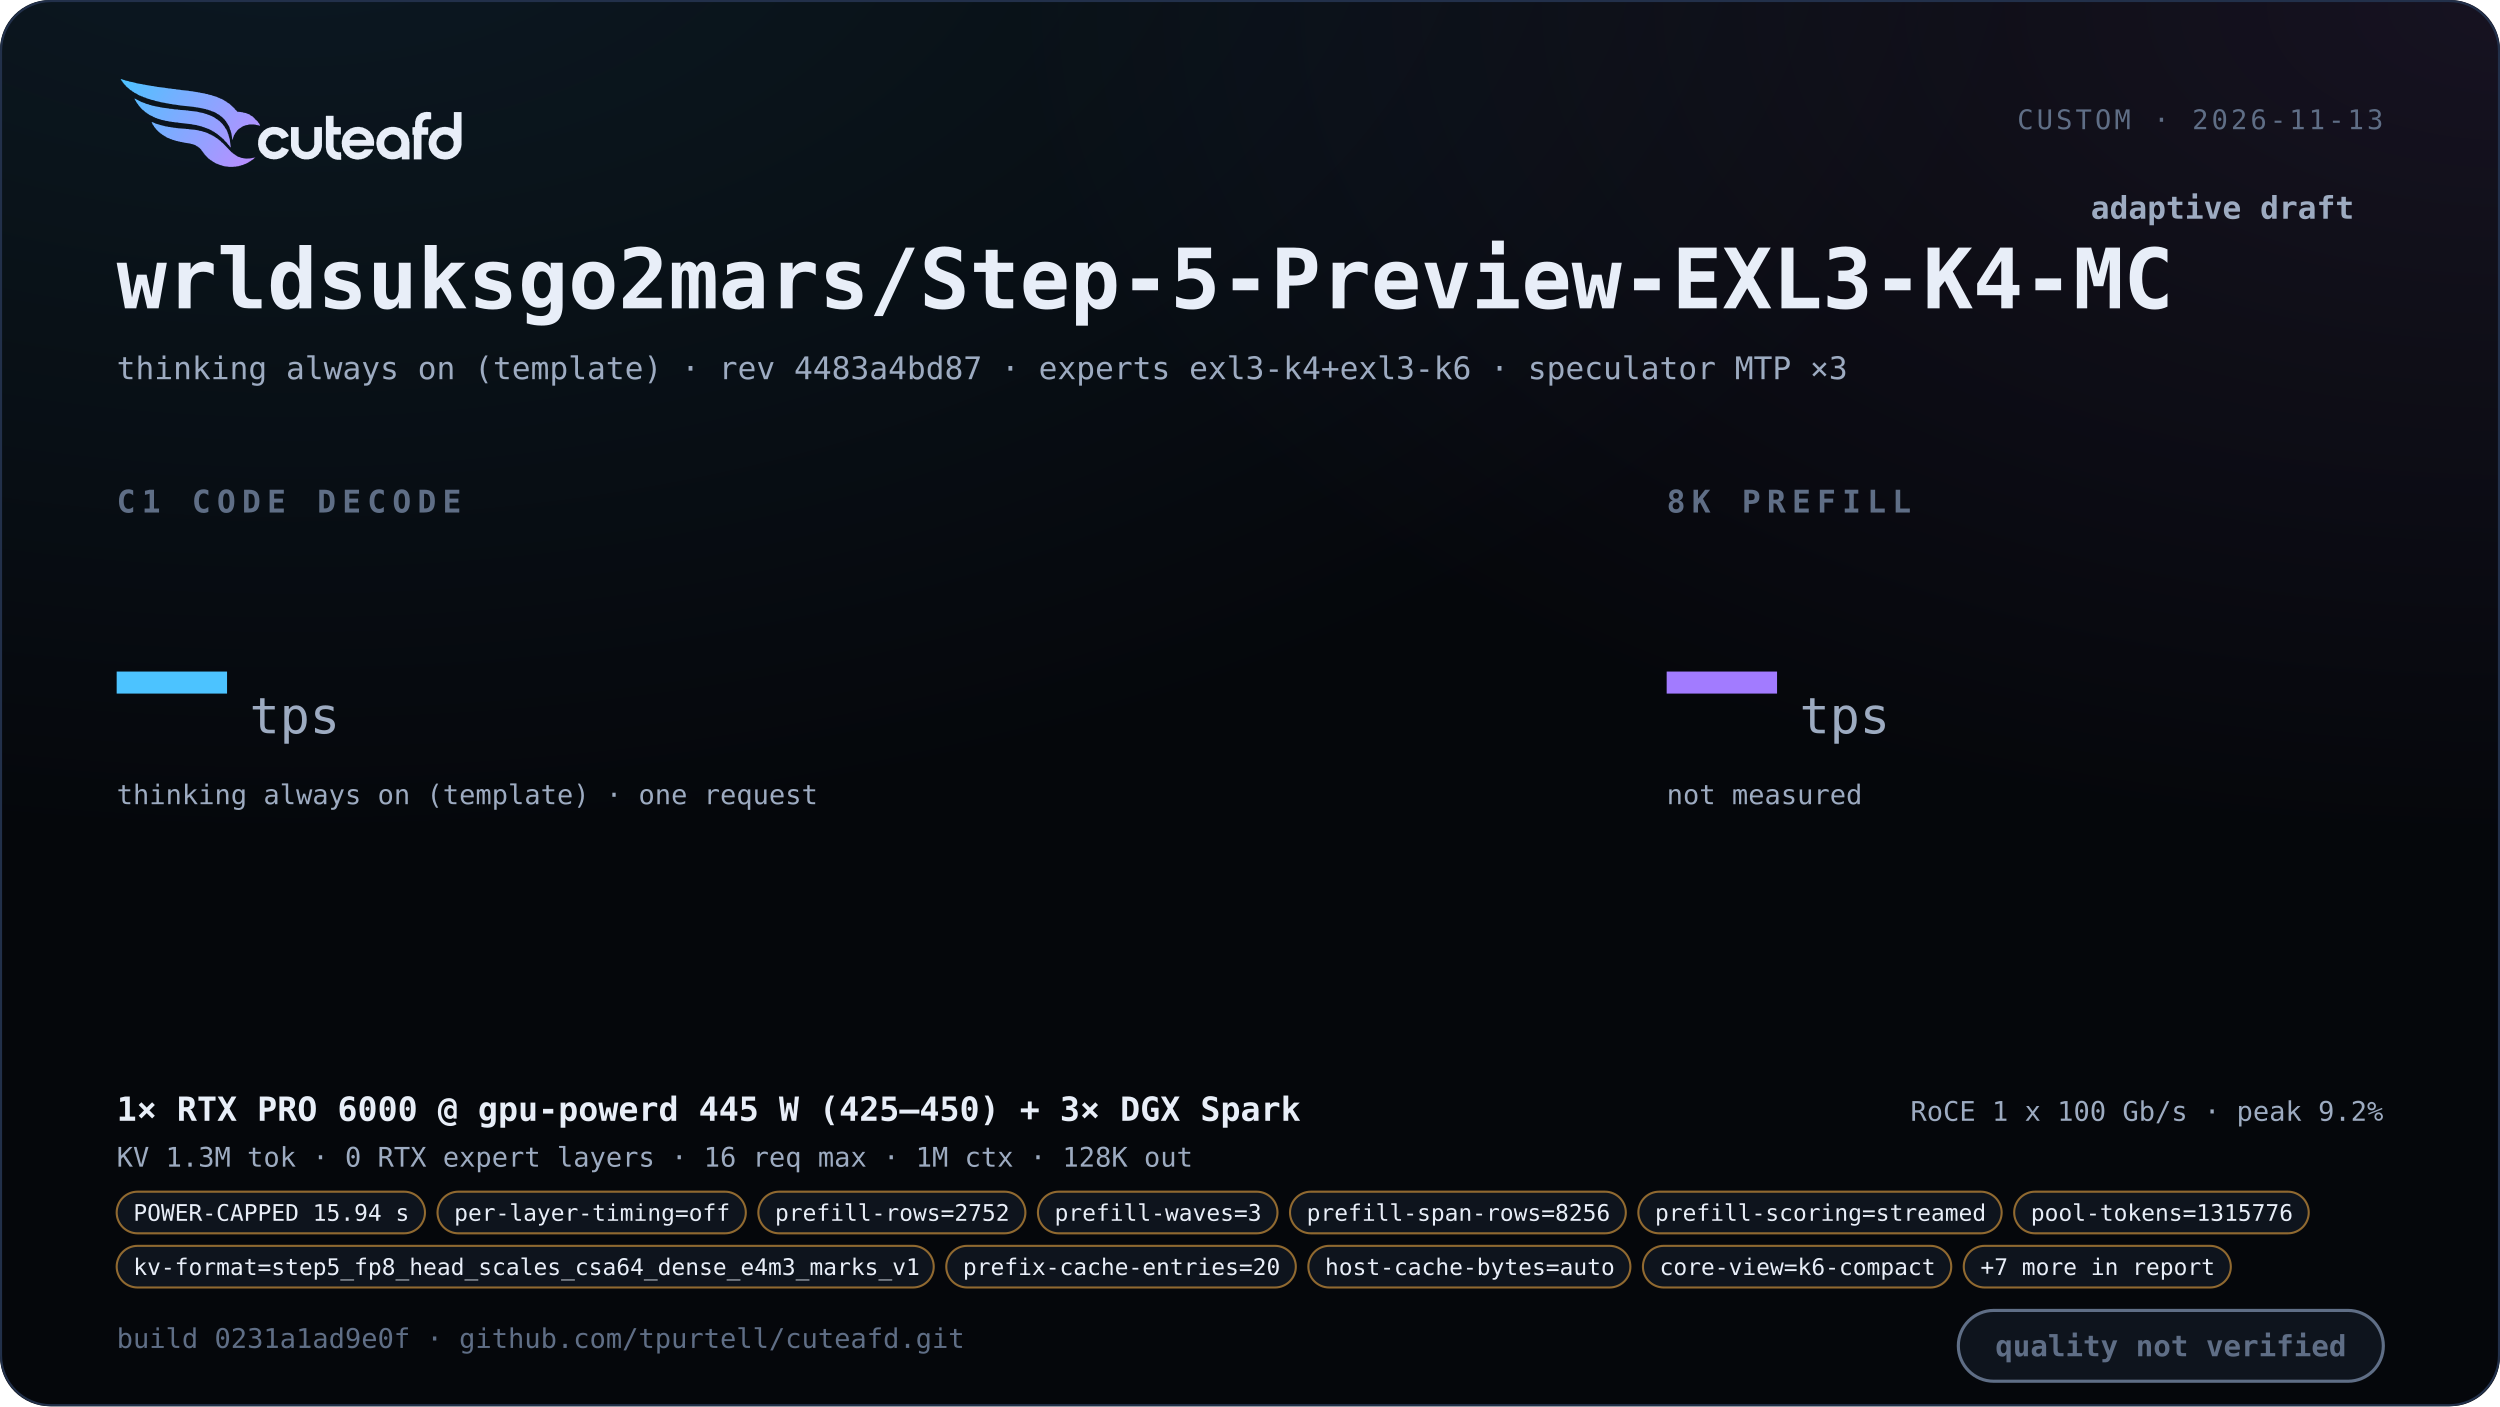
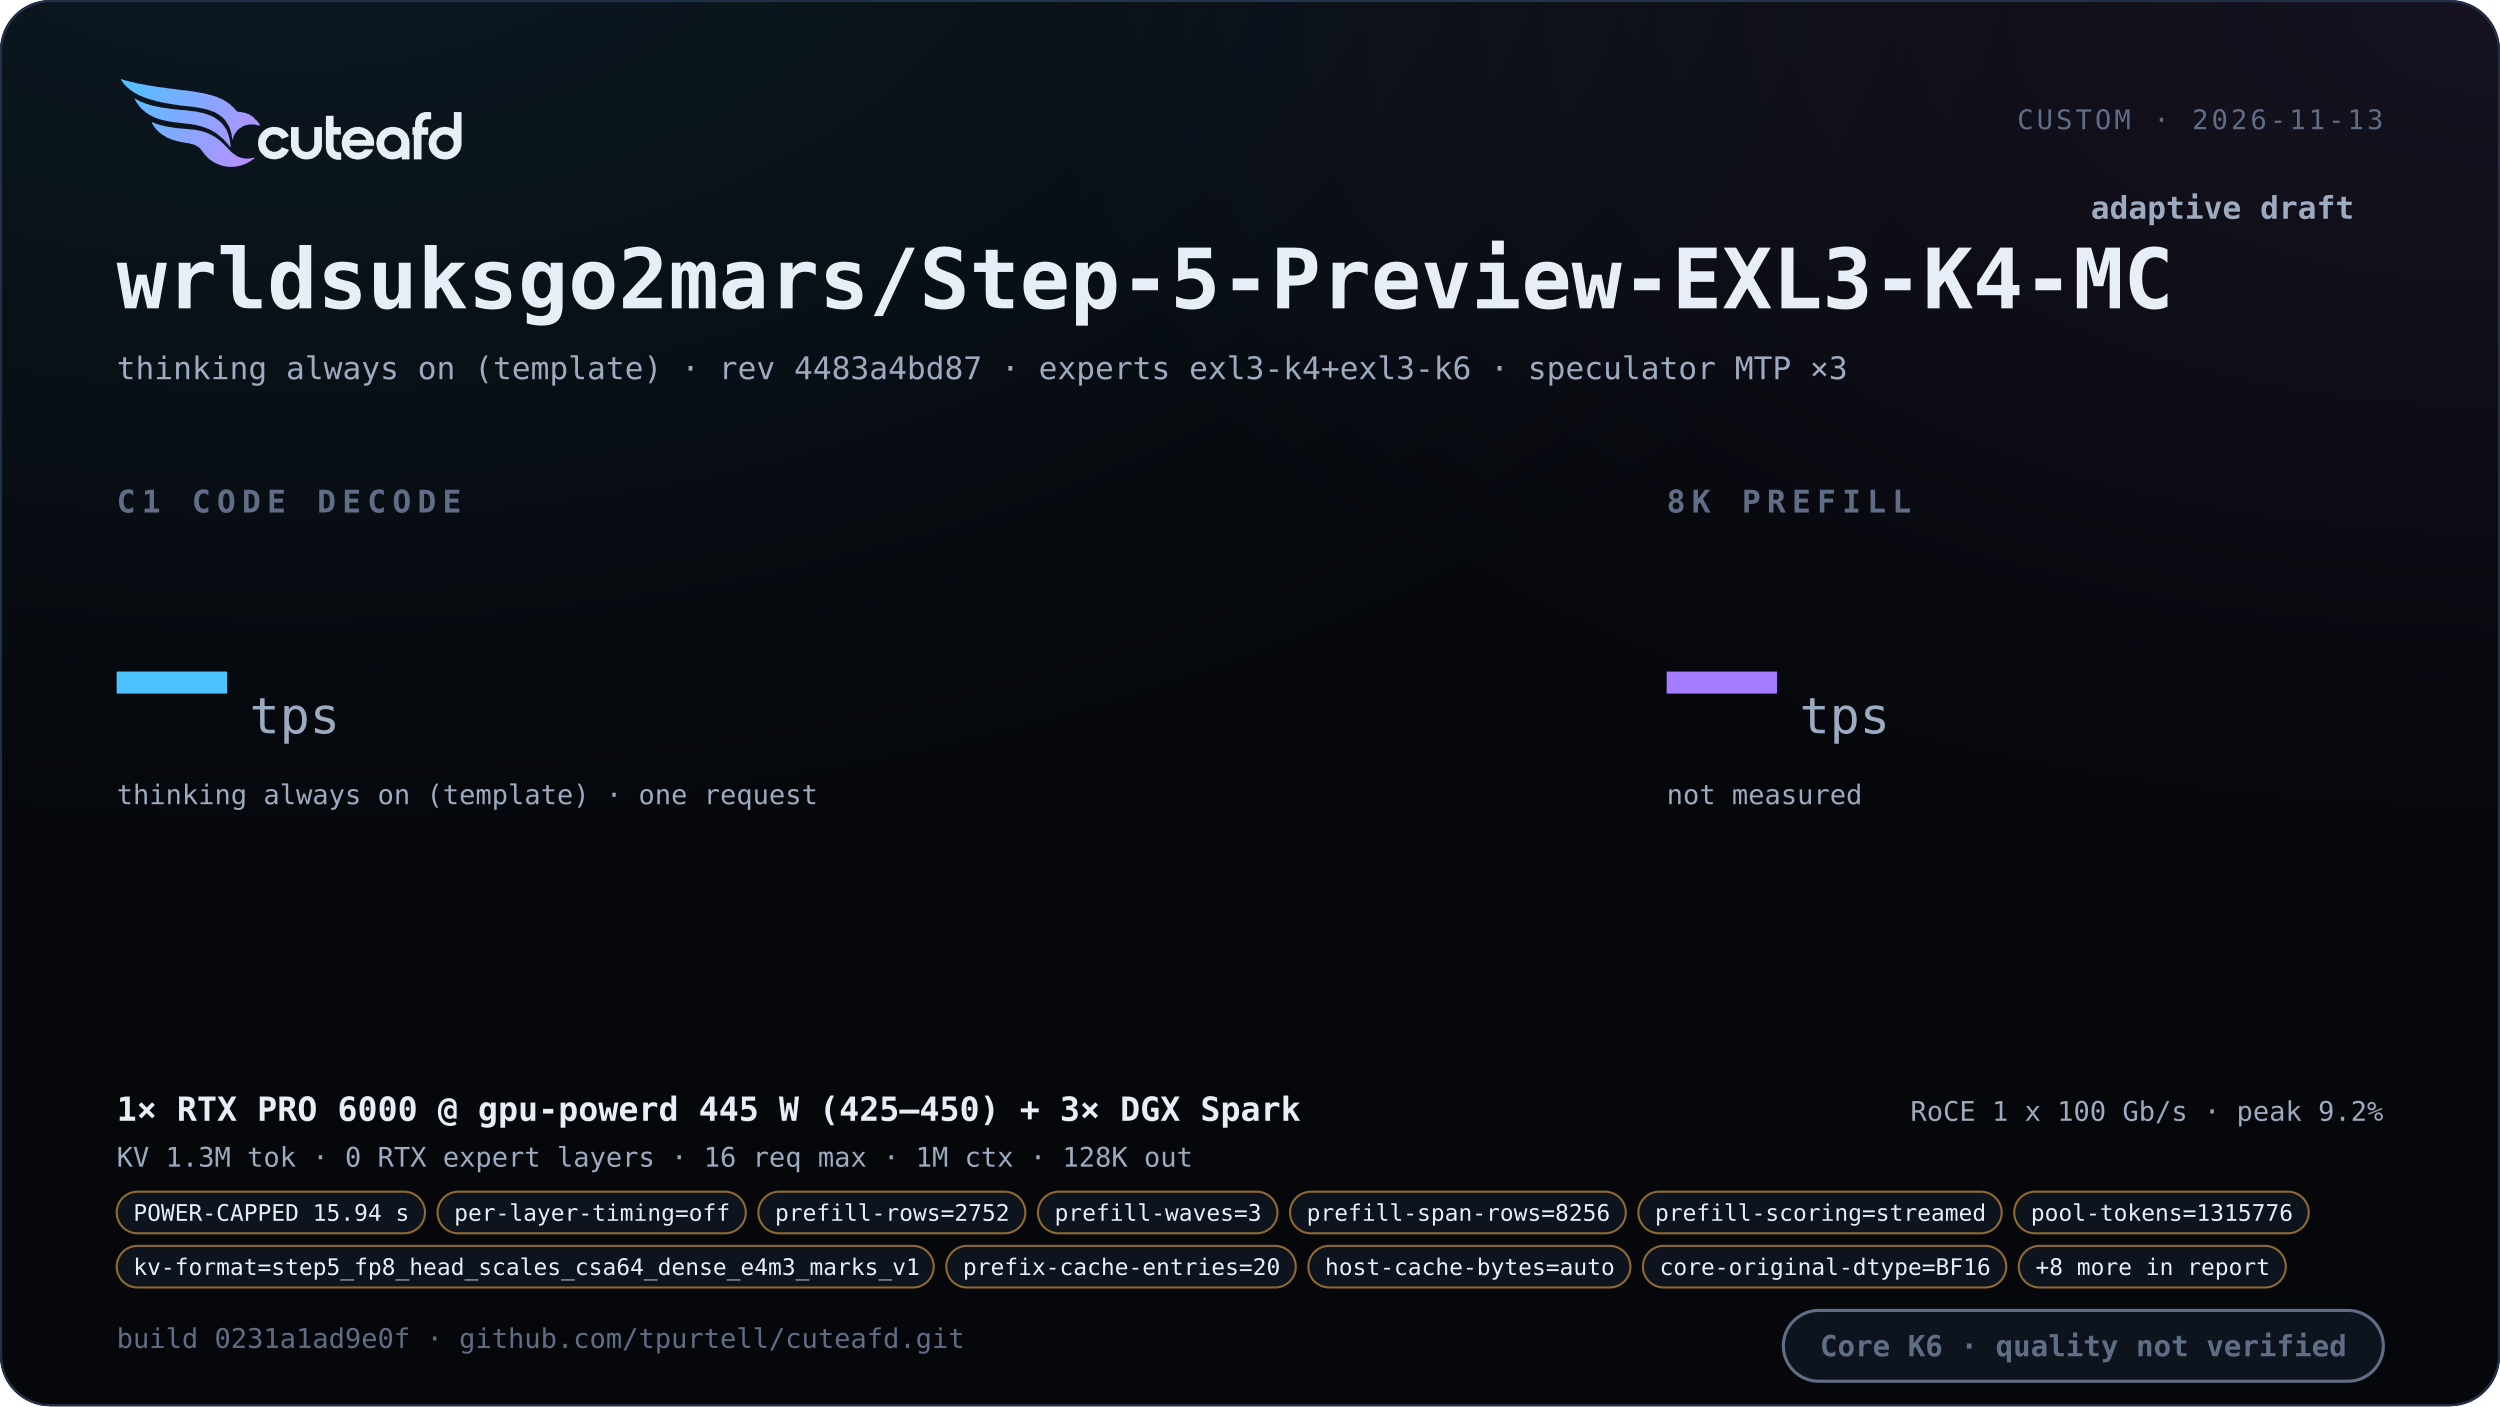
<svg xmlns="http://www.w3.org/2000/svg" width="1200" height="675" viewBox="0 0 1200 675">
  <defs>
    <linearGradient id="accent" x1="0" y1="0" x2="1" y2="0">
      <stop offset="0" stop-color="#4cc3ff" />
      <stop offset="1" stop-color="#c08bff" />
    </linearGradient>
    <pattern id="hazard" width="16" height="16" patternUnits="userSpaceOnUse" patternTransform="rotate(45)">
      <rect width="16" height="16" fill="#120405" />
      <rect width="8" height="16" fill="#ffb547" />
    </pattern>
    <radialGradient id="glow-a" cx="0.12" cy="-0.1" r="0.7">
      <stop offset="0" stop-color="#4cc3ff" stop-opacity="0.10" />
      <stop offset="1" stop-color="#4cc3ff" stop-opacity="0" />
    </radialGradient>
    <radialGradient id="glow-b" cx="1" cy="0" r="0.6">
      <stop offset="0" stop-color="#c08bff" stop-opacity="0.09" />
      <stop offset="1" stop-color="#c08bff" stop-opacity="0" />
    </radialGradient>
  </defs>
  <rect x="0" y="0" width="1200" height="675" rx="24" fill="#05070b" />
  <rect x="0" y="0" width="1200" height="675" rx="24" fill="url(#glow-a)" />
  <rect x="0" y="0" width="1200" height="675" rx="24" fill="url(#glow-b)" />
  <rect x="0.5" y="0.5" width="1199" height="674" rx="24" fill="none" stroke="#22304a" />
  <svg x="56" y="36" width="167.53" height="46" viewBox="81 149 1770 486" preserveAspectRatio="xMinYMid meet">
    <defs>
      <linearGradient id="cuteafd-swift" x1="101" y1="169" x2="808" y2="615" gradientUnits="userSpaceOnUse">
        <stop offset="0" stop-color="#4cc3ff" />
        <stop offset="1" stop-color="#c08bff" />
      </linearGradient>
    </defs>
    <path fill="url(#cuteafd-swift)" fill-rule="evenodd" d="M101 169L115 173 115 174 119 174 125 177 141 180 144 182 166 186 166 187 170 187 170 188 174 188 174 189 178 189 182 191 213 196 213 197 225 198 225 199 230 199 230 200 236 200 236 201 242 201 242 202 248 202 248 203 254 203 254 204 272 206 272 207 278 207 278 208 284 208 284 209 328 214 328 215 334 215 334 216 342 216 342 217 359 218 359 219 382 221 382 222 405 224 405 225 447 229 447 230 468 232 468 233 474 233 474 234 480 234 480 235 486 235 486 236 493 236 493 237 504 238 504 239 529 243 533 245 543 246 546 248 565 252 565 253 589 260 591 262 594 262 598 265 601 265 607 269 610 269 624 276 625 278 631 280 632 282 636 283 641 288 643 288 644 290 652 294 680 320 680 322 690 331 692 335 714 337 714 338 720 338 724 340 737 342 737 343 740 343 742 345 745 345 747 347 750 347 756 350 760 354 770 359 784 373 784 375 788 377 798 387 798 389 803 394 808 404 808 407 804 405 787 402 787 401 780 401 780 400 753 400 753 401 747 401 747 402 734 404 734 405 731 405 729 407 726 407 714 413 713 415 705 419 703 422 701 422 691 432 691 434 687 437 687 439 684 441 684 443 682 444 680 450 678 451 675 457 675 460 673 462 670 475 668 478 662 441 661 441 659 431 655 423 653 414 648 404 646 403 644 397 642 396 641 392 639 391 635 383 631 380 631 378 613 360 611 360 601 351 589 345 588 343 574 336 561 332 559 330 556 330 556 329 553 329 553 328 550 328 544 325 536 324 533 322 521 320 521 319 516 319 516 318 511 318 511 317 506 317 506 316 501 316 501 315 495 315 495 314 482 313 482 312 475 312 475 311 399 303 399 302 392 302 392 301 385 301 385 300 363 298 363 297 347 295 347 294 340 294 340 293 329 292 329 291 304 287 300 285 295 285 295 284 275 280 273 278 253 274 253 273 232 267 230 265 216 261 212 258 206 257 202 254 199 254 187 248 186 246 169 238 168 236 160 232 158 229 150 225 141 216 139 216 133 209 131 209 128 206 128 204 120 197 120 195 115 191 115 189 112 187 110 182 107 180 107 178 105 177ZM172 268L209 287 212 287 214 289 220 290 230 295 243 298 249 301 253 301 256 303 260 303 263 305 273 306 273 307 301 312 301 313 308 313 308 314 347 319 347 320 365 321 365 322 372 322 372 323 392 324 392 325 401 325 401 326 433 328 433 329 444 329 444 330 490 335 494 337 499 337 499 338 521 342 524 344 528 344 528 345 540 348 542 350 551 352 555 355 558 355 578 365 579 367 581 367 582 369 584 369 585 371 593 375 595 378 597 378 599 381 601 381 620 400 620 402 624 405 624 407 627 409 632 419 636 423 642 435 642 438 644 440 645 446 647 448 650 461 651 461 651 465 652 465 652 469 654 472 660 517 652 509 652 507 645 501 645 499 641 496 641 494 627 481 627 479 619 471 617 471 611 464 609 464 605 459 603 459 599 454 597 454 590 447 588 447 587 445 585 445 584 443 582 443 575 437 567 434 566 432 546 422 538 420 536 418 530 417 528 415 525 415 525 414 522 414 522 413 519 413 519 412 516 412 510 409 506 409 506 408 502 408 502 407 498 407 498 406 494 406 494 405 490 405 486 403 464 400 464 399 393 391 393 390 374 389 374 388 360 387 360 386 347 385 347 384 342 384 342 383 326 381 326 380 306 376 303 374 299 374 299 373 287 370 285 368 282 368 282 367 279 367 272 363 267 362 266 360 246 351 245 349 243 349 242 347 234 343 232 340 227 338 217 328 215 328 201 314 201 312 194 306 194 304 191 302 189 297 183 291 182 287 180 286 178 280 176 279 172 271ZM258 387L268 390 270 392 273 392 277 395 295 400 295 401 299 401 302 403 306 403 306 404 310 404 310 405 314 405 314 406 318 406 318 407 322 407 326 409 341 411 341 412 354 413 354 414 366 415 366 416 374 416 374 417 382 417 382 418 390 418 390 419 433 422 433 423 446 423 446 424 481 427 481 428 487 428 487 429 493 429 493 430 497 430 501 432 511 433 514 435 518 435 521 437 531 439 533 441 539 442 554 450 561 452 562 454 572 458 573 460 580 463 581 465 583 465 584 467 592 471 594 474 596 474 599 478 601 478 604 482 606 482 615 492 617 492 665 542 667 542 671 547 673 547 675 550 677 550 678 552 680 552 687 558 691 559 692 561 698 564 704 565 706 567 712 568 712 569 725 571 725 572 734 572 734 573 761 572 761 571 767 571 767 570 780 568 783 566 784 568 782 568 773 577 771 577 769 580 767 580 760 586 756 587 755 589 751 590 750 592 734 600 731 600 727 603 724 603 722 605 712 607 712 608 702 610 702 611 686 613 686 614 674 614 674 615 648 615 648 614 627 612 627 611 623 611 623 610 619 610 616 608 603 605 601 603 598 603 596 601 593 601 591 599 588 599 578 594 577 592 571 590 570 588 568 588 567 586 565 586 564 584 556 580 554 577 552 577 550 574 548 574 526 551 526 549 522 546 522 544 517 539 517 537 513 534 510 528 499 517 497 517 494 513 485 509 484 507 476 503 473 503 471 501 467 501 467 500 456 498 456 497 423 492 423 491 418 491 418 490 412 490 412 489 402 488 402 487 393 486 393 485 381 483 378 481 374 481 374 480 362 477 360 475 354 474 345 469 342 469 332 464 331 462 325 460 324 458 320 457 319 455 311 451 309 448 304 446 300 441 298 441 279 422 279 420 274 416 274 414 271 412 270 408 264 401Z" />
    <path fill="#e8eef8" fill-rule="evenodd" d="M1650 336L1670 337 1670 338 1676 339 1676 373 1675 374 1652 373 1652 374 1648 374 1640 378 1637 381 1637 383 1634 385 1632 392 1631 392 1631 413 1632 414 1661 414 1661 452 1627 452 1627 576 1626 577 1588 577 1588 454 1587 452 1581 452 1581 414 1594 413 1595 383 1596 383 1598 372 1604 360 1616 348 1618 348 1622 344 1628 341 1634 340 1634 339 1638 339 1642 337 1650 337ZM1791 337L1830 337 1830 506 1829 506 1828 517 1827 517 1824 529 1822 533 1820 534 1819 538 1817 539 1817 541 1815 542 1815 544 1813 545 1813 547 1801 559 1799 559 1798 561 1796 561 1794 564 1790 565 1789 567 1779 572 1776 572 1770 575 1761 576 1761 577 1740 578 1740 577 1723 575 1723 574 1714 572 1704 567 1703 565 1698 563 1696 560 1694 560 1680 546 1680 544 1677 542 1674 535 1672 534 1670 527 1668 525 1666 516 1665 516 1664 505 1663 505 1663 486 1664 486 1665 474 1666 474 1669 462 1673 454 1675 453 1679 445 1683 442 1683 440 1690 433 1692 433 1695 429 1697 429 1704 423 1712 419 1715 419 1719 416 1731 414 1731 413 1739 413 1739 412 1753 412 1753 413 1761 413 1761 414 1770 415 1770 416 1776 417 1778 419 1781 419 1791 424ZM1143 356L1181 356 1181 413 1217 413 1217 416 1218 416 1218 450 1217 451 1181 451 1181 515 1182 515 1182 520 1183 520 1185 528 1192 536 1194 536 1197 539 1204 540 1204 541 1219 541 1219 553 1220 553 1220 561 1219 561 1220 578 1219 579 1197 579 1197 578 1188 577 1186 575 1183 575 1173 570 1172 568 1167 566 1164 562 1162 562 1161 559 1156 555 1156 553 1153 551 1146 537 1144 526 1143 526 1143 519 1142 519 1142 357ZM870 412L897 413 897 414 901 414 901 415 905 415 907 417 913 418 925 424 930 429 932 429 944 441 944 443 947 445 947 447 949 448 954 458 954 460 951 460 947 463 941 464 937 467 934 467 934 468 918 473 917 470 914 468 914 466 906 458 904 458 903 456 899 454 896 454 890 451 871 451 871 452 862 454 856 459 854 459 849 464 849 466 846 468 844 473 842 474 839 485 838 485 838 492 837 492 837 498 838 498 838 504 839 504 840 511 843 517 845 518 845 520 848 522 848 524 854 530 856 530 857 532 863 535 866 535 872 538 889 538 889 537 898 535 901 532 905 531 907 528 909 528 913 524 913 522 915 521 918 515 954 528 953 533 951 537 949 538 948 542 946 543 944 548 934 558 932 558 926 564 912 571 899 574 899 575 894 575 894 576 874 577 874 576 861 575 861 574 857 574 849 570 846 570 836 565 835 563 833 563 811 541 810 537 808 536 804 528 801 515 800 515 800 511 799 511 799 504 798 504 799 478 800 478 801 470 805 462 805 459 807 455 809 454 810 450 812 449 812 447 829 429 834 427 836 424 848 418 851 418 853 416 864 414 864 413 870 413ZM1298 412L1314 412 1314 413 1329 415 1339 420 1342 420 1345 423 1352 426 1353 428 1355 428 1359 433 1361 433 1366 438 1366 440 1371 444 1371 446 1377 453 1379 460 1382 464 1384 473 1385 473 1386 485 1387 485 1386 508 1262 508 1262 512 1263 512 1263 515 1267 523 1270 525 1270 527 1275 532 1277 532 1278 534 1280 534 1281 536 1283 536 1284 538 1288 540 1297 541 1297 542 1313 542 1313 541 1321 540 1327 537 1328 535 1330 535 1337 528 1337 526 1381 526 1380 531 1376 539 1372 543 1372 545 1365 551 1365 553 1361 557 1359 557 1352 564 1334 573 1324 575 1324 576 1310 577 1310 578 1297 578 1297 577 1290 577 1290 576 1278 574 1278 573 1275 573 1273 571 1270 571 1264 568 1263 566 1259 565 1254 560 1252 560 1238 545 1238 543 1236 542 1235 538 1233 537 1229 529 1229 526 1227 524 1227 520 1224 514 1223 499 1222 499 1223 482 1224 482 1224 477 1225 477 1228 463 1233 453 1235 452 1236 448 1243 441 1243 439 1247 435 1249 435 1255 428 1257 428 1258 426 1260 426 1261 424 1263 424 1264 422 1270 419 1273 419 1281 415 1285 415 1289 413 1298 413ZM1472 412L1491 412 1491 413 1498 413 1498 414 1503 414 1503 415 1516 418 1528 424 1533 429 1535 429 1553 448 1560 462 1560 465 1561 465 1561 468 1564 474 1565 488 1566 488 1566 576 1565 577 1527 577 1527 564 1526 563 1518 568 1515 568 1514 570 1511 570 1503 574 1495 575 1495 576 1472 577 1472 576 1464 576 1464 575 1456 574 1430 561 1415 546 1410 536 1408 535 1404 527 1402 518 1401 518 1400 509 1399 509 1399 501 1398 501 1398 488 1399 488 1400 475 1401 475 1401 471 1402 471 1404 462 1408 454 1410 453 1410 451 1412 450 1416 442 1428 430 1430 430 1432 427 1434 427 1438 423 1446 419 1449 419 1451 417 1457 416 1457 415 1461 415 1465 413 1472 413ZM965 413L1004 413 1004 504 1005 504 1005 510 1006 510 1006 513 1009 519 1019 531 1021 531 1022 533 1028 536 1031 536 1034 538 1041 538 1041 539 1053 538 1053 537 1056 537 1056 536 1059 536 1065 533 1075 524 1076 520 1078 519 1081 513 1082 505 1083 505 1083 413 1122 413 1122 511 1121 511 1121 517 1120 517 1117 530 1112 540 1110 541 1106 549 1096 559 1094 559 1091 563 1084 566 1083 568 1073 573 1070 573 1070 574 1056 576 1056 577 1031 577 1031 576 1021 575 1011 570 1008 570 1007 568 995 562 991 557 989 557 986 554 986 552 977 543 977 541 975 540 971 532 971 529 969 527 967 517 966 517 966 511 965 511ZM1263 478L1346 478 1346 474 1342 466 1340 465 1340 463 1329 453 1323 450 1314 448 1314 447 1296 447 1296 448 1286 450 1283 453 1279 454 1277 457 1275 457 1272 460 1272 462 1269 464 1269 466 1266 468 1263 474ZM1524 499L1525 499 1524 485 1523 485 1523 481 1522 481 1522 478 1519 472 1506 458 1504 458 1503 456 1499 454 1489 452 1489 451 1472 451 1472 452 1463 454 1457 459 1455 459 1452 463 1449 464 1449 466 1444 471 1440 479 1439 486 1438 486 1438 502 1439 502 1439 507 1440 507 1440 510 1444 518 1450 524 1450 526 1454 528 1456 531 1468 537 1472 537 1472 538 1489 538 1489 537 1493 537 1493 536 1496 536 1496 535 1499 535 1505 532 1507 529 1509 529 1513 525 1513 523 1517 520 1517 518 1521 514 1521 511 1524 505ZM1703 503L1704 503 1704 507 1705 507 1708 517 1719 530 1721 530 1725 534 1728 534 1736 538 1752 539 1752 538 1761 537 1771 532 1783 520 1789 508 1790 487 1789 487 1789 483 1788 483 1785 473 1774 460 1758 452 1739 451 1739 452 1735 452 1735 453 1725 456 1724 458 1719 460 1714 465 1714 467 1711 469 1711 471 1707 475 1707 478 1705 480 1704 487 1703 487Z" />
  </svg>
  <text x="1144" y="62" font-family="ui-monospace, 'SF Mono', 'JetBrains Mono', 'Cascadia Mono', Menlo, Consolas, 'DejaVu Sans Mono', monospace" font-size="13" fill="#5f6e86" text-anchor="end" letter-spacing="1.5">CUSTOM · 2026-11-13</text>
  <text x="1130" y="105" font-family="ui-monospace, 'SF Mono', 'JetBrains Mono', 'Cascadia Mono', Menlo, Consolas, 'DejaVu Sans Mono', monospace" font-size="15" fill="#9dabc1" font-weight="600" text-anchor="end">adaptive draft</text>
  <text x="56" y="148" font-family="ui-monospace, 'SF Mono', 'JetBrains Mono', 'Cascadia Mono', Menlo, Consolas, 'DejaVu Sans Mono', monospace" font-size="40" fill="#e8eef8" font-weight="700">wrldsuksgo2mars/Step-5-Preview-EXL3-K4-MC</text>
  <text x="56" y="182" font-family="ui-monospace, 'SF Mono', 'JetBrains Mono', 'Cascadia Mono', Menlo, Consolas, 'DejaVu Sans Mono', monospace" font-size="15" fill="#9dabc1">thinking always on (template) · rev 4483a4bd87 · experts exl3-k4+exl3-k6 · speculator MTP ×3</text>
  <text x="56" y="246" font-family="ui-monospace, 'SF Mono', 'JetBrains Mono', 'Cascadia Mono', Menlo, Consolas, 'DejaVu Sans Mono', monospace" font-size="15" fill="#5f6e86" font-weight="600" letter-spacing="3">C1 CODE DECODE</text>
  <text x="56" y="352" font-family="ui-monospace, 'SF Mono', 'JetBrains Mono', 'Cascadia Mono', Menlo, Consolas, 'DejaVu Sans Mono', monospace" font-size="88" fill="#4cc3ff" font-weight="700" letter-spacing="-3">—</text>
  <text x="119.8" y="352" font-family="ui-monospace, 'SF Mono', 'JetBrains Mono', 'Cascadia Mono', Menlo, Consolas, 'DejaVu Sans Mono', monospace" font-size="24" fill="#9dabc1">tps</text>
  <text x="56" y="386" font-family="ui-monospace, 'SF Mono', 'JetBrains Mono', 'Cascadia Mono', Menlo, Consolas, 'DejaVu Sans Mono', monospace" font-size="13" fill="#9dabc1">thinking always on (template) · one request</text>
  <text x="800" y="246" font-family="ui-monospace, 'SF Mono', 'JetBrains Mono', 'Cascadia Mono', Menlo, Consolas, 'DejaVu Sans Mono', monospace" font-size="15" fill="#5f6e86" font-weight="600" letter-spacing="3">8K PREFILL</text>
  <text x="800" y="352" font-family="ui-monospace, 'SF Mono', 'JetBrains Mono', 'Cascadia Mono', Menlo, Consolas, 'DejaVu Sans Mono', monospace" font-size="88" fill="#a27bff" font-weight="700" letter-spacing="-3">—</text>
  <text x="863.8" y="352" font-family="ui-monospace, 'SF Mono', 'JetBrains Mono', 'Cascadia Mono', Menlo, Consolas, 'DejaVu Sans Mono', monospace" font-size="24" fill="#9dabc1">tps</text>
  <text x="800" y="386" font-family="ui-monospace, 'SF Mono', 'JetBrains Mono', 'Cascadia Mono', Menlo, Consolas, 'DejaVu Sans Mono', monospace" font-size="13" fill="#9dabc1">not measured</text>
  <text x="56" y="538" font-family="ui-monospace, 'SF Mono', 'JetBrains Mono', 'Cascadia Mono', Menlo, Consolas, 'DejaVu Sans Mono', monospace" font-size="16" fill="#e8eef8" font-weight="600">1× RTX PRO 6000 @ gpu-powerd 445 W (425–450) + 3× DGX Spark</text>
  <text x="1144" y="538" font-family="ui-monospace, 'SF Mono', 'JetBrains Mono', 'Cascadia Mono', Menlo, Consolas, 'DejaVu Sans Mono', monospace" font-size="13" fill="#9dabc1" text-anchor="end">RoCE 1 x 100 Gb/s · peak 9.2%</text>
  <text x="56" y="560" font-family="ui-monospace, 'SF Mono', 'JetBrains Mono', 'Cascadia Mono', Menlo, Consolas, 'DejaVu Sans Mono', monospace" font-size="13" fill="#9dabc1">KV 1.3M tok · 0 RTX expert layers · 16 req max · 1M ctx · 128K out</text>
  <rect x="56" y="572" width="148" height="20" rx="10" fill="#0e141d" stroke="#ffb547" stroke-opacity="0.55" />
  <text x="64" y="586" font-family="ui-monospace, 'SF Mono', 'JetBrains Mono', 'Cascadia Mono', Menlo, Consolas, 'DejaVu Sans Mono', monospace" font-size="11" fill="#e8eef8">POWER-CAPPED 15.94 s</text>
  <rect x="210" y="572" width="148" height="20" rx="10" fill="#0e141d" stroke="#ffb547" stroke-opacity="0.55" />
  <text x="218" y="586" font-family="ui-monospace, 'SF Mono', 'JetBrains Mono', 'Cascadia Mono', Menlo, Consolas, 'DejaVu Sans Mono', monospace" font-size="11" fill="#e8eef8">per-layer-timing=off</text>
  <rect x="364" y="572" width="128.2" height="20" rx="10" fill="#0e141d" stroke="#ffb547" stroke-opacity="0.55" />
  <text x="372" y="586" font-family="ui-monospace, 'SF Mono', 'JetBrains Mono', 'Cascadia Mono', Menlo, Consolas, 'DejaVu Sans Mono', monospace" font-size="11" fill="#e8eef8">prefill-rows=2752</text>
  <rect x="498.2" y="572" width="115" height="20" rx="10" fill="#0e141d" stroke="#ffb547" stroke-opacity="0.55" />
  <text x="506.2" y="586" font-family="ui-monospace, 'SF Mono', 'JetBrains Mono', 'Cascadia Mono', Menlo, Consolas, 'DejaVu Sans Mono', monospace" font-size="11" fill="#e8eef8">prefill-waves=3</text>
  <rect x="619.2" y="572" width="161.2" height="20" rx="10" fill="#0e141d" stroke="#ffb547" stroke-opacity="0.55" />
  <text x="627.2" y="586" font-family="ui-monospace, 'SF Mono', 'JetBrains Mono', 'Cascadia Mono', Menlo, Consolas, 'DejaVu Sans Mono', monospace" font-size="11" fill="#e8eef8">prefill-span-rows=8256</text>
  <rect x="786.4" y="572" width="174.4" height="20" rx="10" fill="#0e141d" stroke="#ffb547" stroke-opacity="0.55" />
  <text x="794.4" y="586" font-family="ui-monospace, 'SF Mono', 'JetBrains Mono', 'Cascadia Mono', Menlo, Consolas, 'DejaVu Sans Mono', monospace" font-size="11" fill="#e8eef8">prefill-scoring=streamed</text>
  <rect x="966.8" y="572" width="141.4" height="20" rx="10" fill="#0e141d" stroke="#ffb547" stroke-opacity="0.55" />
  <text x="974.8" y="586" font-family="ui-monospace, 'SF Mono', 'JetBrains Mono', 'Cascadia Mono', Menlo, Consolas, 'DejaVu Sans Mono', monospace" font-size="11" fill="#e8eef8">pool-tokens=1315776</text>
  <rect x="56" y="598" width="392.2" height="20" rx="10" fill="#0e141d" stroke="#ffb547" stroke-opacity="0.55" />
  <text x="64" y="612" font-family="ui-monospace, 'SF Mono', 'JetBrains Mono', 'Cascadia Mono', Menlo, Consolas, 'DejaVu Sans Mono', monospace" font-size="11" fill="#e8eef8">kv-format=step5_fp8_head_scales_csa64_dense_e4m3_marks_v1</text>
  <rect x="454.2" y="598" width="167.8" height="20" rx="10" fill="#0e141d" stroke="#ffb547" stroke-opacity="0.55" />
  <text x="462.2" y="612" font-family="ui-monospace, 'SF Mono', 'JetBrains Mono', 'Cascadia Mono', Menlo, Consolas, 'DejaVu Sans Mono', monospace" font-size="11" fill="#e8eef8">prefix-cache-entries=20</text>
  <rect x="628" y="598" width="154.6" height="20" rx="10" fill="#0e141d" stroke="#ffb547" stroke-opacity="0.55" />
  <text x="636" y="612" font-family="ui-monospace, 'SF Mono', 'JetBrains Mono', 'Cascadia Mono', Menlo, Consolas, 'DejaVu Sans Mono', monospace" font-size="11" fill="#e8eef8">host-cache-bytes=auto</text>
-   <rect x="788.6" y="598" width="148" height="20" rx="10" fill="#0e141d" stroke="#ffb547" stroke-opacity="0.55" />
-   <text x="796.6" y="612" font-family="ui-monospace, 'SF Mono', 'JetBrains Mono', 'Cascadia Mono', Menlo, Consolas, 'DejaVu Sans Mono', monospace" font-size="11" fill="#e8eef8">core-view=k6-compact</text>
-   <rect x="942.6" y="598" width="128.2" height="20" rx="10" fill="#0e141d" stroke="#ffb547" stroke-opacity="0.55" />
-   <text x="950.6" y="612" font-family="ui-monospace, 'SF Mono', 'JetBrains Mono', 'Cascadia Mono', Menlo, Consolas, 'DejaVu Sans Mono', monospace" font-size="11" fill="#e8eef8">+7 more in report</text>
+   <rect x="788.6" y="598" width="174.4" height="20" rx="10" fill="#0e141d" stroke="#ffb547" stroke-opacity="0.55" />
+   <text x="796.6" y="612" font-family="ui-monospace, 'SF Mono', 'JetBrains Mono', 'Cascadia Mono', Menlo, Consolas, 'DejaVu Sans Mono', monospace" font-size="11" fill="#e8eef8">core-original-dtype=BF16</text>
+   <rect x="969" y="598" width="128.2" height="20" rx="10" fill="#0e141d" stroke="#ffb547" stroke-opacity="0.55" />
+   <text x="977" y="612" font-family="ui-monospace, 'SF Mono', 'JetBrains Mono', 'Cascadia Mono', Menlo, Consolas, 'DejaVu Sans Mono', monospace" font-size="11" fill="#e8eef8">+8 more in report</text>
  <text x="56" y="647" font-family="ui-monospace, 'SF Mono', 'JetBrains Mono', 'Cascadia Mono', Menlo, Consolas, 'DejaVu Sans Mono', monospace" font-size="13" fill="#5f6e86">build 0231a1ad9e0f · github.com/tpurtell/cuteafd.git</text>
-   <rect x="940" y="629" width="204" height="34" rx="17" fill="#0e141d" stroke="#5f6e86" stroke-width="1.5" />
-   <text x="1042" y="651" font-family="ui-monospace, 'SF Mono', 'JetBrains Mono', 'Cascadia Mono', Menlo, Consolas, 'DejaVu Sans Mono', monospace" font-size="14" fill="#5f6e86" font-weight="600" text-anchor="middle">quality not verified</text>
+   <rect x="856" y="629" width="288" height="34" rx="17" fill="#0e141d" stroke="#5f6e86" stroke-width="1.5" />
+   <text x="1000" y="651" font-family="ui-monospace, 'SF Mono', 'JetBrains Mono', 'Cascadia Mono', Menlo, Consolas, 'DejaVu Sans Mono', monospace" font-size="14" fill="#5f6e86" font-weight="600" text-anchor="middle">Core K6 · quality not verified</text>
</svg>
